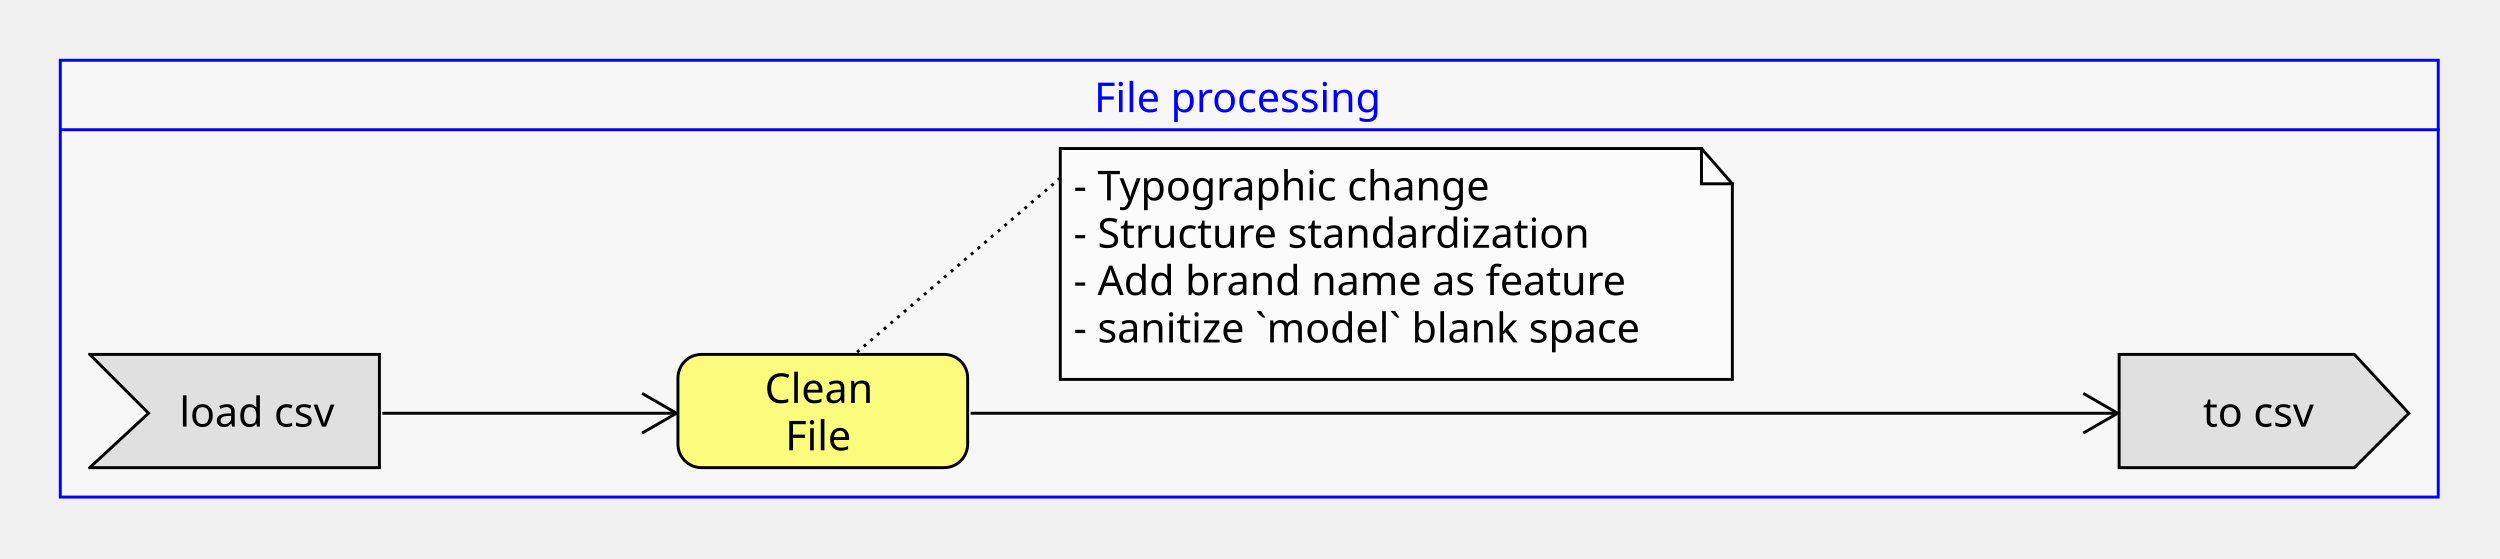
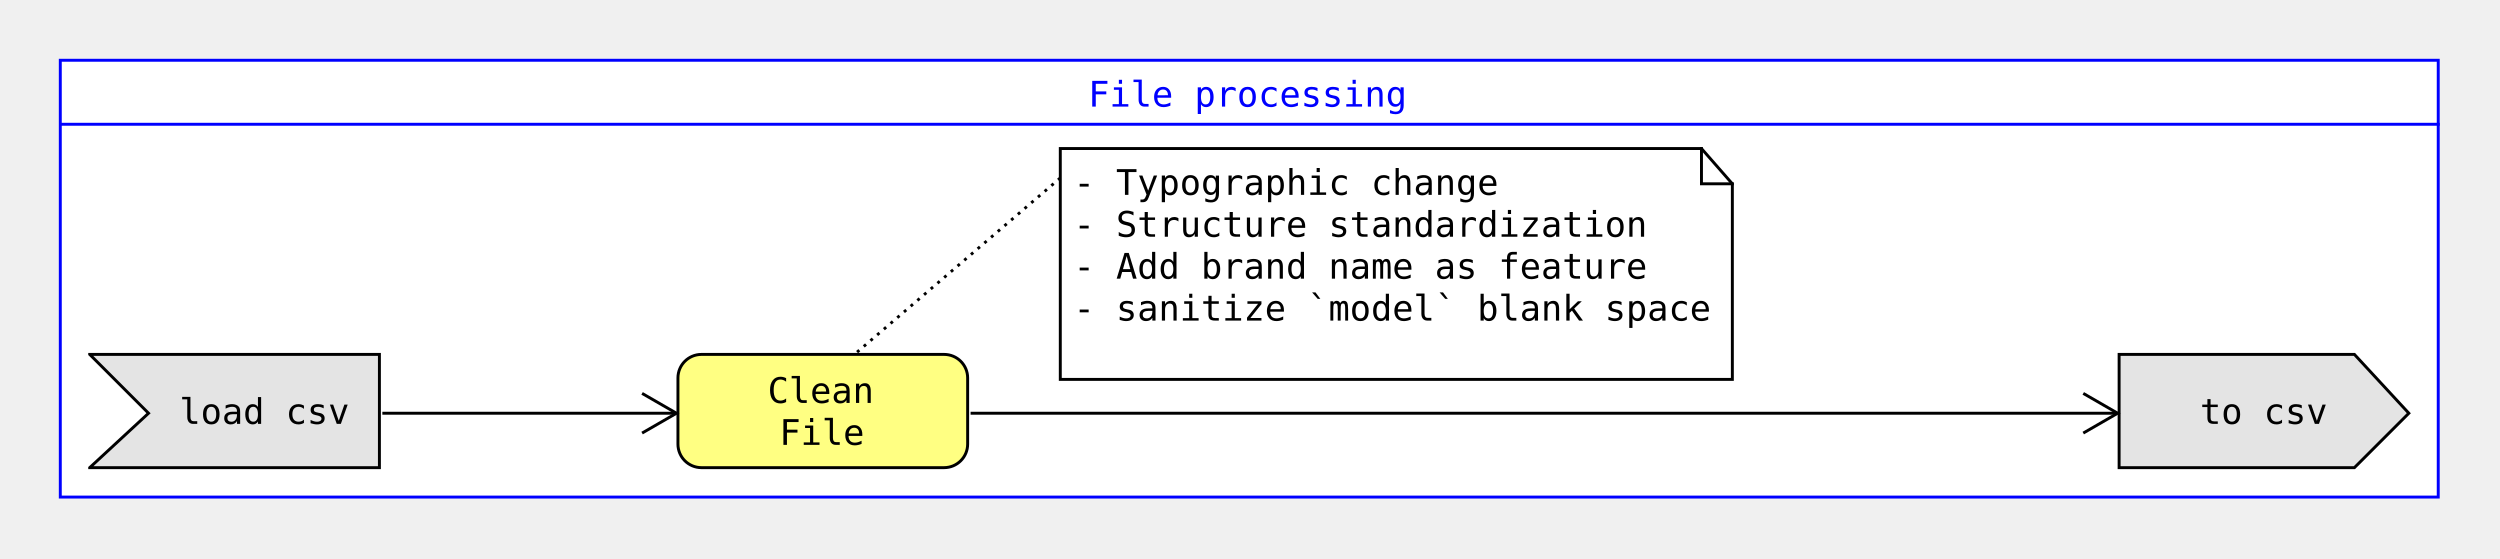
- <svg xmlns="http://www.w3.org/2000/svg" fill-opacity="1" color-rendering="auto" color-interpolation="auto" text-rendering="auto" stroke="black" stroke-linecap="square" width="850" stroke-miterlimit="10" shape-rendering="auto" stroke-opacity="1" fill="black" stroke-dasharray="none" font-weight="normal" stroke-width="1" viewBox="90 390 850 190" height="190" font-family="'Dialog'" font-style="normal" stroke-linejoin="miter" font-size="12px" stroke-dashoffset="0" image-rendering="auto">
+ <svg xmlns="http://www.w3.org/2000/svg" fill-opacity="1" color-rendering="auto" color-interpolation="auto" text-rendering="auto" stroke="black" stroke-linecap="square" width="850" stroke-miterlimit="10" shape-rendering="auto" stroke-opacity="1" fill="black" stroke-dasharray="none" font-weight="normal" stroke-width="1" viewBox="80 390 850 190" height="190" font-family="'Dialog'" font-style="normal" stroke-linejoin="miter" font-size="12px" stroke-dashoffset="0" image-rendering="auto">
  <defs id="genericDefs" />
  <g>
    <defs id="defs1">
      <clipPath clipPathUnits="userSpaceOnUse" id="clipPath1">
        <path d="M0 0 L2147483647 0 L2147483647 2147483647 L0 2147483647 L0 0 Z" />
      </clipPath>
      <clipPath clipPathUnits="userSpaceOnUse" id="clipPath2">
        <path d="M0 0 L0 150 L810 150 L810 0 Z" />
      </clipPath>
      <clipPath clipPathUnits="userSpaceOnUse" id="clipPath3">
        <path d="M0 0 L0 40 L100 40 L100 0 Z" />
      </clipPath>
      <clipPath clipPathUnits="userSpaceOnUse" id="clipPath4">
        <path d="M0 0 L0 80 L230 80 L230 0 Z" />
      </clipPath>
      <clipPath clipPathUnits="userSpaceOnUse" id="clipPath5">
        <path d="M0 0 L0 90 L100 90 L100 0 Z" />
      </clipPath>
      <clipPath clipPathUnits="userSpaceOnUse" id="clipPath6">
        <path d="M0 0 L0 30 L420 30 L420 0 Z" />
      </clipPath>
      <clipPath clipPathUnits="userSpaceOnUse" id="clipPath7">
        <path d="M0 0 L0 30 L130 30 L130 0 Z" />
      </clipPath>
    </defs>
-     <g fill="rgb(255,255,255)" fill-opacity="0.49" transform="translate(110,410)" stroke-opacity="0.49" stroke="rgb(255,255,255)">
+     <g fill="white" transform="translate(100,410)" stroke="white">
      <rect x="0.5" width="808.5" height="148.5" y="0.5" clip-path="url(#clipPath2)" stroke="none" />
+       <rect x="0.5" y="0.5" clip-path="url(#clipPath2)" fill="none" width="808.5" height="148.5" stroke="blue" />
+       <text x="350" y="16.25" clip-path="url(#clipPath2)" fill="blue" font-family="monospace" stroke="none" xml:space="preserve">File processing</text>
+       <path fill="none" d="M1 22.25 L809 22.25" clip-path="url(#clipPath2)" stroke="blue" />
    </g>
-     <g fill="blue" transform="translate(110,410)" stroke="blue">
-       <rect fill="none" x="0.5" width="808.5" height="148.5" y="0.5" clip-path="url(#clipPath2)" />
-       <text x="352" font-size="14px" y="18.109" clip-path="url(#clipPath2)" font-family="sans-serif" stroke="none" xml:space="preserve">File processing</text>
-       <path fill="none" d="M1 24.109 L809 24.109" clip-path="url(#clipPath2)" />
-     </g>
-     <g fill="rgb(200,200,200)" fill-opacity="0.49" transform="translate(120,510)" stroke-opacity="0.49" stroke="rgb(200,200,200)">
+     <g fill="rgb(200,200,200)" fill-opacity="0.49" transform="translate(110,510)" stroke-opacity="0.49" stroke="rgb(200,200,200)">
      <path d="M0.5 0.5 L99 0.5 L99 39 L0.5 39 L20.5 20.5 Z" stroke="none" clip-path="url(#clipPath3)" />
    </g>
-     <g transform="translate(120,510)">
+     <g transform="translate(110,510)">
      <path fill="none" d="M0.5 0.5 L99 0.5 L99 39 L0.5 39 L20.5 20.5 Z" clip-path="url(#clipPath3)" />
-       <text x="31" font-size="14px" y="25.055" clip-path="url(#clipPath3)" font-family="sans-serif" stroke="none" xml:space="preserve">load csv</text>
+       <text x="31" xml:space="preserve" y="24.125" clip-path="url(#clipPath3)" font-family="monospace" stroke="none">load csv</text>
    </g>
-     <g fill="rgb(255,255,255)" fill-opacity="0.49" transform="translate(450,440)" stroke-opacity="0.49" stroke="rgb(255,255,255)">
+     <g fill="rgb(255,255,255)" fill-opacity="0.49" transform="translate(440,440)" stroke-opacity="0.49" stroke="rgb(255,255,255)">
      <path d="M0.5 0.5 L218.5 0.5 L229 12.5 L229 79 L0.5 79 Z" stroke="none" clip-path="url(#clipPath4)" />
    </g>
-     <g transform="translate(450,440)">
+     <g transform="translate(440,440)">
      <path fill="none" d="M0.5 0.5 L218.5 0.5 L229 12.5 L229 79 L0.5 79 Z" clip-path="url(#clipPath4)" />
      <path fill="none" d="M218.5 0.5 L218.5 12.5 L229 12.5" clip-path="url(#clipPath4)" />
-       <text x="5" font-size="14px" y="18.109" clip-path="url(#clipPath4)" font-family="sans-serif" stroke="none" xml:space="preserve">- Typographic change</text>
-       <text x="5" font-size="14px" y="34.219" clip-path="url(#clipPath4)" font-family="sans-serif" stroke="none" xml:space="preserve">- Structure standardization</text>
-       <text x="5" font-size="14px" y="50.328" clip-path="url(#clipPath4)" font-family="sans-serif" stroke="none" xml:space="preserve">- Add brand name as feature</text>
-       <text x="5" font-size="14px" y="66.438" clip-path="url(#clipPath4)" font-family="sans-serif" stroke="none" xml:space="preserve">- sanitize `model` blank space</text>
+       <text x="5" xml:space="preserve" y="16.25" clip-path="url(#clipPath4)" font-family="monospace" stroke="none">- Typographic change</text>
+       <text x="5" xml:space="preserve" y="30.5" clip-path="url(#clipPath4)" font-family="monospace" stroke="none">- Structure standardization</text>
+       <text x="5" xml:space="preserve" y="44.75" clip-path="url(#clipPath4)" font-family="monospace" stroke="none">- Add brand name as feature</text>
+       <text x="5" xml:space="preserve" y="59" clip-path="url(#clipPath4)" font-family="monospace" stroke="none">- sanitize `model` blank space</text>
    </g>
-     <g fill="rgb(200,200,200)" fill-opacity="0.49" transform="translate(810,510)" stroke-opacity="0.49" stroke="rgb(200,200,200)">
+     <g fill="rgb(200,200,200)" fill-opacity="0.49" transform="translate(800,510)" stroke-opacity="0.49" stroke="rgb(200,200,200)">
      <path d="M0.5 0.5 L80.5 0.5 L99 20.5 L80.5 39 L0.5 39 Z" stroke="none" clip-path="url(#clipPath3)" />
    </g>
-     <g transform="translate(810,510)">
+     <g transform="translate(800,510)">
      <path fill="none" d="M0.5 0.5 L80.5 0.5 L99 20.5 L80.5 39 L0.5 39 Z" clip-path="url(#clipPath3)" />
-       <text x="29" font-size="14px" y="25.055" clip-path="url(#clipPath3)" font-family="sans-serif" stroke="none" xml:space="preserve">to csv</text>
+       <text x="28" xml:space="preserve" y="24.125" clip-path="url(#clipPath3)" font-family="monospace" stroke="none">to csv</text>
    </g>
-     <g fill="rgb(255,255,0)" fill-opacity="0.49" transform="translate(320,510)" stroke-opacity="0.49" stroke="rgb(255,255,0)">
+     <g fill="rgb(255,255,0)" fill-opacity="0.49" transform="translate(310,510)" stroke-opacity="0.49" stroke="rgb(255,255,0)">
      <rect x="0.5" y="0.5" clip-path="url(#clipPath3)" width="98.5" rx="8" ry="8" height="38.5" stroke="none" />
    </g>
-     <g transform="translate(320,510)">
+     <g transform="translate(310,510)">
      <rect x="0.5" y="0.5" clip-path="url(#clipPath3)" fill="none" width="98.5" rx="8" ry="8" height="38.5" />
-       <text x="30" font-size="14px" y="17" clip-path="url(#clipPath3)" font-family="sans-serif" stroke="none" xml:space="preserve">Clean </text>
-       <text x="37" font-size="14px" y="33.109" clip-path="url(#clipPath3)" font-family="sans-serif" stroke="none" xml:space="preserve">File</text>
+       <text x="31" xml:space="preserve" y="17" clip-path="url(#clipPath3)" font-family="monospace" stroke="none">Clean </text>
+       <text x="35" xml:space="preserve" y="31.25" clip-path="url(#clipPath3)" font-family="monospace" stroke="none">File</text>
    </g>
-     <g stroke-dasharray="1,2" stroke-miterlimit="5" transform="translate(370,440)" stroke-linecap="butt">
+     <g stroke-dasharray="1,2" stroke-miterlimit="5" transform="translate(360,440)" stroke-linecap="butt">
      <path fill="none" d="M80.5 10.5 L10.5 70.5" clip-path="url(#clipPath5)" />
    </g>
-     <g transform="translate(410,520)">
+     <g transform="translate(400,520)">
      <path fill="none" d="M399.5 10.5 L10.5 10.5" clip-path="url(#clipPath6)" />
      <path fill="none" d="M388.742 4 L400 10.5 L388.742 17" clip-path="url(#clipPath6)" />
    </g>
-     <g transform="translate(210,520)">
+     <g transform="translate(200,520)">
      <path fill="none" d="M109.5 10.5 L10.5 10.5" clip-path="url(#clipPath7)" />
      <path fill="none" d="M98.742 4 L110 10.5 L98.742 17" clip-path="url(#clipPath7)" />
    </g>
  </g>
</svg>
